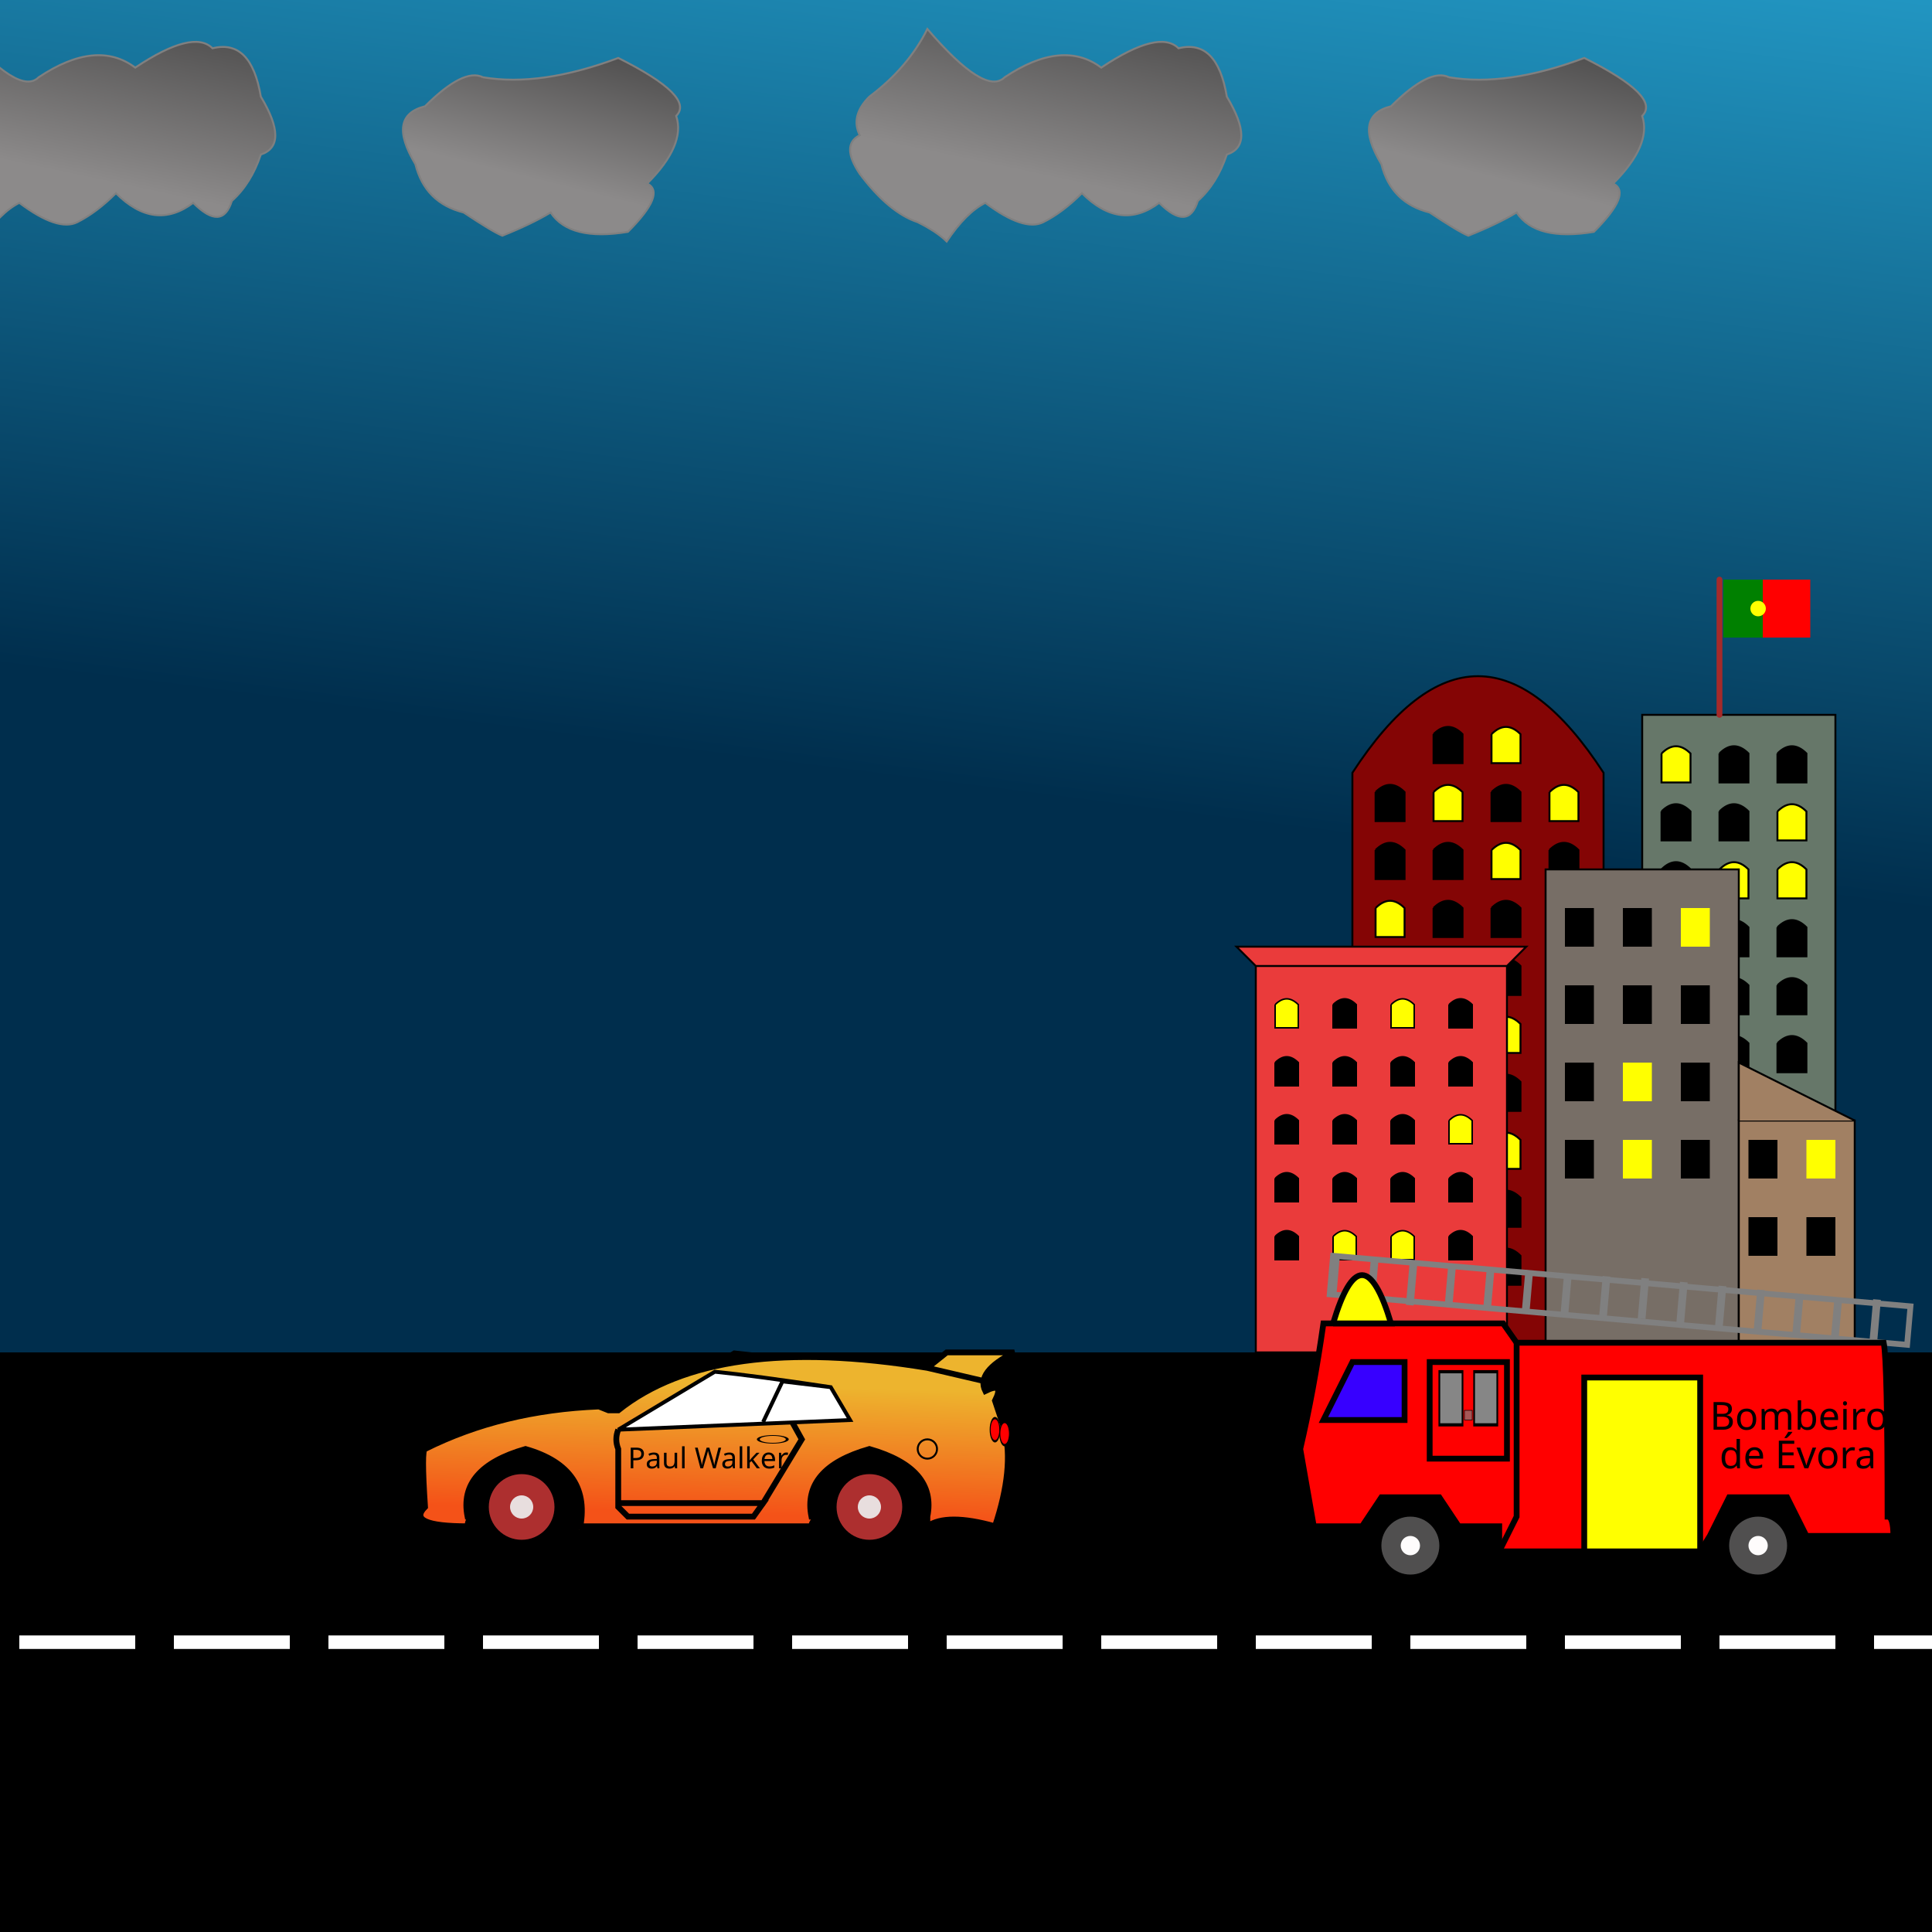
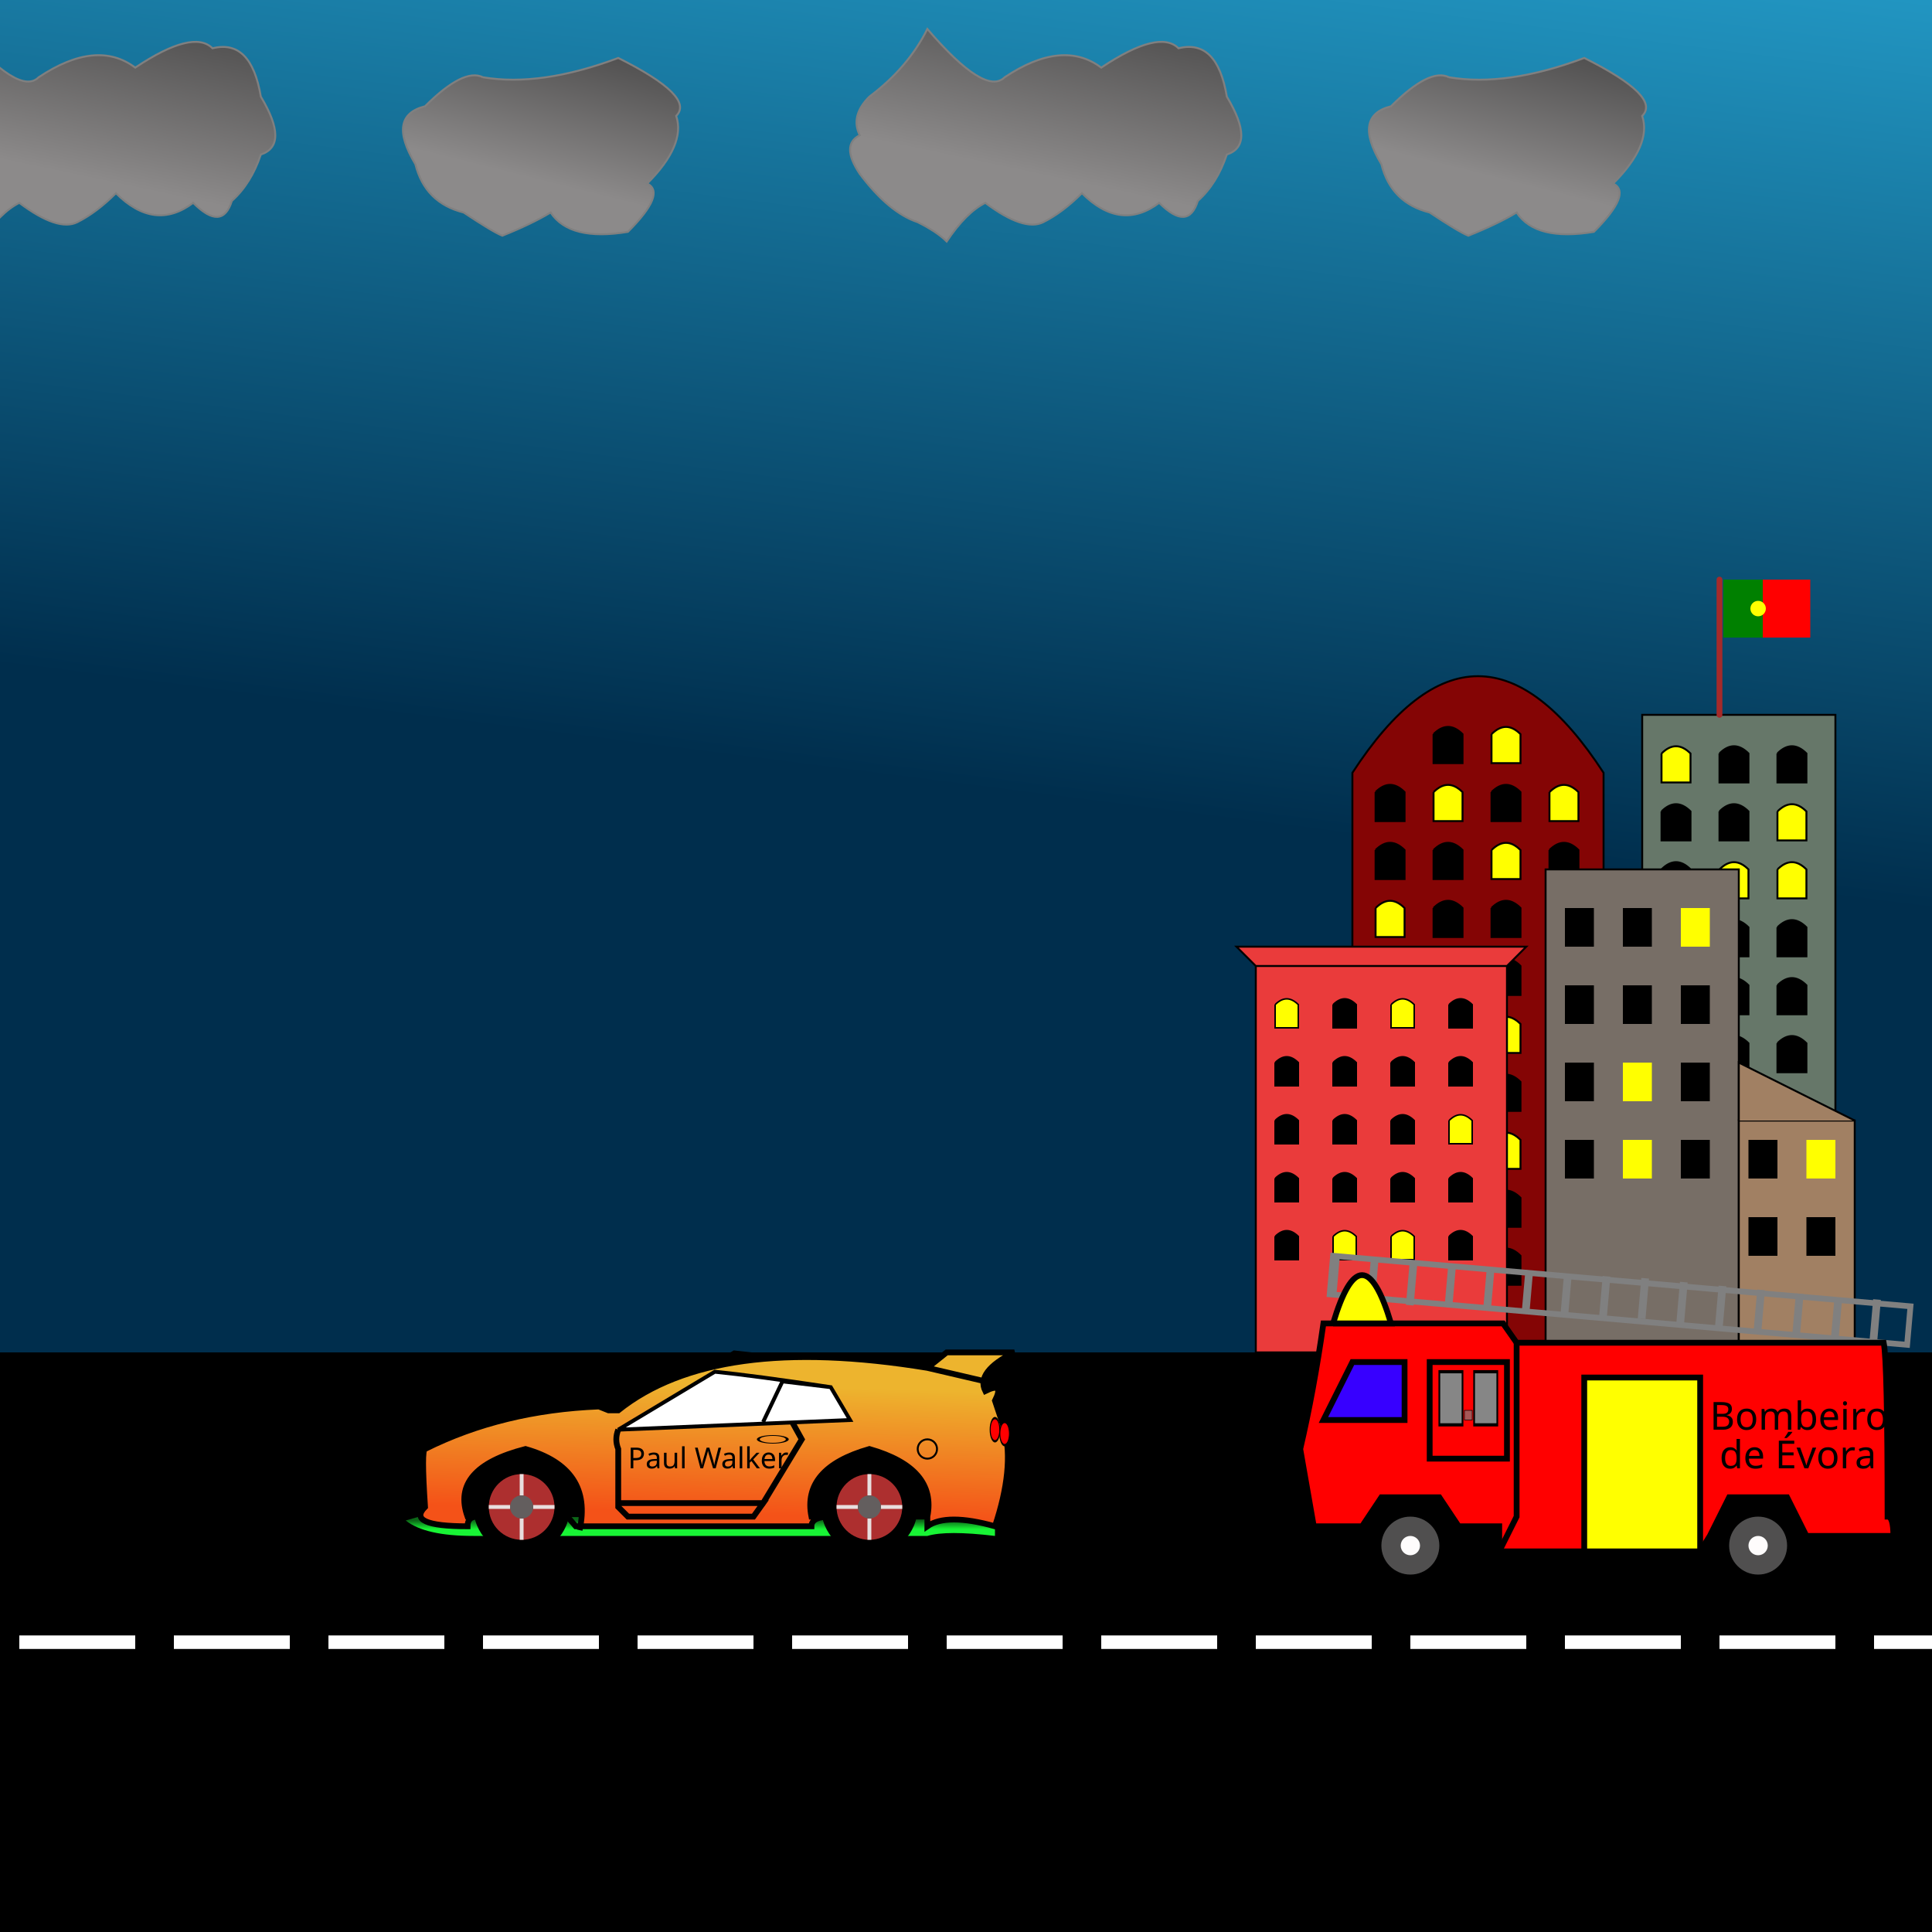
<svg xmlns="http://www.w3.org/2000/svg" xmlns:xlink="http://www.w3.org/1999/xlink" width="1000" height="1000">
  <defs>
    <g id="janelas1">
      <rect x="0" y="0" width="15" height="20" />
    </g>
    <path id="janelas2" stroke="black" fill="" d="             M 0 0             L 0 15             L 15 15             L 15 0             Q 7.5 -7.5 0 0          " />
    <linearGradient id="gradienteCeu" x1="55%" y1="-20%" x2="40%" y2="80%">
      <stop offset="0%" style="stop-color:#33ccff;stop-opacity:1" />
      <stop offset="70%" style="stop-color:#002e4d;stop-opacity:1" />
    </linearGradient>
    <linearGradient id="gradienteNuvens" x1="85%" y1="0%" x2="50%" y2="90%">
      <stop offset="0%" style="stop-color:#504f4f;stop-opacity:1" />
      <stop offset="80%" style="stop-color:#8c8a8a;stop-opacity:1" />
    </linearGradient>
    <path id="NuvemTipo1" stroke="gray" fill="url(#gradienteNuvens)" d="             M 750 40             Q 740 35 720 55             Q 700 60 715 85             Q 720 105 740 110             Q 755 120 760 122             Q 775 116 785 110             Q 795 125 825 120             Q 845 100 835 95             Q 855 75 850 60             Q 860 50 820 30             Q 780 45 750 40         " />
    <path id="NuvemTipo2" stroke="gray" fill="url(#gradienteNuvens)" d="             M 450 50             Q 440 60 445 70             Q 435 75 445 90             Q 460 110 475 115             Q 485 120 490 125             Q 500 110 510 105             Q 530 120 540 115             Q 550 110 560 100             Q 580 120 600 105             Q 615 120 620 104             Q 630 95 635 80             Q 650 75 635 50             Q 630 20 610 25             Q 600 15 570 35             Q 550 20 520 40             Q 510 50 480 15             Q 470 35 450 50         " />
    <g id="rodas">
      <circle cx="0" cy="0" r="20" fill="#000000" />
      <circle cx="0" cy="0" r="15" fill="#504f4f" />
      <circle cx="0" cy="0" r="5" fill="#fefcfc" />
    </g>
    <path id="sirene" stroke="black" fill="yellow" stroke-width="3" d="         M 0 0         L 30 0         Q 15 -50 0 0         " />
    <path id="janelaCondutor" stroke="black" stroke-width="3" d="         M 0 0          L 27 0         L 27 30         L -15 30         z         " />
    <g id="retangulos">
      <rect width="40" height="50" stroke="black" stroke-width="3" />
    </g>
    <g id="escadas">
      <rect width="3" height="20" stroke="gray" fill="gray" stroke-width="1" />
    </g>
    <g id="carroBombeiro">
      <path stroke="black" stroke-width="3" d="             M 225 495             L 275 495" />
      <use xlink:href="#rodas" transform="translate(250,500)" />
      <use xlink:href="#rodas" transform="translate(430,500)" />
      <use xlink:href="#retangulos" transform="translate(192,490) scale(0.8,0.4)" fill="black" />
      <use xlink:href="#retangulos" transform="translate(275,488) scale(0.5,0.4)" fill="black" />
      <rect width="300" height="20" stroke="gray" fill="none" stroke-width="3" transform="translate(210,350) rotate(5)" />
      <use xlink:href="#escadas" transform="translate(210,350) rotate(5)" />
      <use xlink:href="#escadas" transform="translate(230,352) rotate(5)" />
      <use xlink:href="#escadas" transform="translate(250,355) rotate(5)" />
      <use xlink:href="#escadas" transform="translate(270,356) rotate(5)" />
      <use xlink:href="#escadas" transform="translate(290,357) rotate(5)" />
      <use xlink:href="#escadas" transform="translate(310,358) rotate(5)" />
      <use xlink:href="#escadas" transform="translate(330,360) rotate(5)" />
      <use xlink:href="#escadas" transform="translate(350,361) rotate(5)" />
      <use xlink:href="#escadas" transform="translate(370,362) rotate(5)" />
      <use xlink:href="#escadas" transform="translate(390,364) rotate(5)" />
      <use xlink:href="#escadas" transform="translate(410,366) rotate(5)" />
      <use xlink:href="#escadas" transform="translate(430,368) rotate(5)" />
      <use xlink:href="#escadas" transform="translate(450,370) rotate(5)" />
      <use xlink:href="#escadas" transform="translate(470,372) rotate(5)" />
      <use xlink:href="#escadas" transform="translate(490,373) rotate(5)" />
      <path stroke="black" fill="red" stroke-width="3" d="                 M 200 490                 L 193 450                 Q 200 420 205 385                 L 298 385                 Q 298 385 305 395                 L 495 395                 Q 497 405 497 485                 Q 500 485 500 495                 L 445 495                 L 455 495                 L 445 475                 L 415 475                 L 405 495                 L 413 495                   L 405 495                  L 400 503                 L 296 503                 L 296 490                 L 275 490                 L 265 475                 L 235 475                 L 225 490             z " />
      <rect width="60" height="90" stroke="black" fill="yellow" transform="translate(340,413)" stroke-width="3" />
      <path stroke="black" stroke-width="3" d="             M 235 495             L 225 495" />
      <use xlink:href="#sirene" transform="translate(210,385)" />
      <use xlink:href="#janelaCondutor" fill="#3700ff" transform="translate(220,405)" />
      <use xlink:href="#retangulos" transform="translate(260,405)" fill="none" />
      <use xlink:href="#retangulos" transform="translate(265,410) scale(0.3,0.55)" fill="#868686" />
      <use xlink:href="#retangulos" transform="translate(283,410) scale(0.3,0.55)" fill="#868686" />
      <use xlink:href="#retangulos" transform="translate(278,430) scale(0.1,0.1)" fill="#a65656" />
      <path stroke="black" fill="none" stroke-width="3" d="             M 305 395             L 305 485             L 296 503             " />
      <text font-family="Calibri" font-size="20" x="405" y="440" fill="black">Bombeiros</text>
      <text font-family="Calibri" font-size="20" x="410" y="460" fill="black">de Évora</text>
    </g>
    <g id="rodasGtr">
-       <circle id="rodasGtr" cx="0" cy="0" r="25" fill="#000000" />
+       <circle cx="0" cy="0" r="25" fill="#000000" />
      <circle cx="0" cy="0" r="17" fill="#ad2f2f" />
-       <circle cx="0" cy="0" r="6" fill="#e8dede" />
+       <circle cx="0" cy="0" r="6" fill="#635e5e" />
+       <path stroke="#e8dede" fill="none" stroke-width="2" d="                 M 0 6                 L 0 17             " />
+       <path stroke="#e8dede" fill="none" stroke-width="2" d="                 M 0 -6                 L 0 -17             " />
+       <path stroke="#e8dede" fill="none" stroke-width="2" d="                 M 6 0                 L 17 0             " />
+       <path stroke="#e8dede" fill="none" stroke-width="2" d="                 M -6 0                 L -17 0             " />
    </g>
    <g id="circulos">
      <circle cx="0" cy="0" r="5" stroke="black" />
    </g>
    <g id="carroGtr">
      <linearGradient id="gradientegtr" x1="35%" y1="-20%" x2="23%" y2="100%">
        <stop offset="30%" style="stop-color:#edb42e;stop-opacity:1" />
        <stop offset="90%" style="stop-color:#f45218;stop-opacity:1" />
      </linearGradient>
+       <linearGradient id="luzneon" x1="50%" y1="10%" x2="50%" y2="120%">
+         <stop offset="10%" style="stop-color:#0c6818;stop-opacity:1" />
+         <stop offset="50%" style="stop-color:#18f435;stop-opacity:10" />
+       </linearGradient>
      <path id="janelagtr" stroke="black" stroke-width="2" d="                 M 130 250                 L 180 220                 Q 200 222 240 228                 L 215 225                 L 205 246                 L 215 225                 L 240 228                 L 250 245                 z" />
+       <path stroke="none" fill="url(#luzneon)" stroke-width="3" d="                 M 17 305                 L 10 307                 Q 20 315 45 315                 L 280 315                 Q 290 312 315 315                  L 315 306             " />
      <use xlink:href="#rodasGtr" transform="translate(70,300)" />
      <use xlink:href="#rodasGtr" transform="translate(250,300)" />
-       <path stroke="black" fill="url(#gradientegtr)" stroke-width="3" d="                 M 92 303                 L 98 310                 L 220 310                 Q 220 305 230 305                 L 220 305                 Q 215 280 250 270                 Q 285 280 280 305                 L 272 305                 L 280 305                 L 280 310                 Q 290 303 315 310                 Q 325 280 320 260                 L 315 245                 Q 320 235 310 240                 Q 305 230 325 220                 L 290 220                 L 280 228                 L 310 235                 L 280 228                 Q 170 210 120 250                 L 115 250                    L 110 248                 Q 60 250 20 270                 Q 18 270 20 300                 Q 10 310 42 310                 Q 42 305 47 305                 L 42 305                   Q 37 280 72 270                 Q 107 280 100 312             " />
+       <path stroke="black" fill="url(#gradientegtr)" stroke-width="3" d="                 M 92 303                 L 98 310                 L 220 310                 Q 220 305 230 305                 L 220 305                 Q 215 280 250 270                 Q 285 280 280 305                 L 272 305                 L 280 305                 L 280 310                 Q 290 303 315 310                 Q 325 280 320 260                 L 315 245                 Q 320 235 310 240                 Q 305 230 325 220                 L 290 220                 L 280 228                 L 310 235                 L 280 228                 Q 170 210 120 250                 L 115 250                    L 110 248                 Q 60 250 20 270                 Q 18 270 20 300                 Q 10 310 42 310                 Q 42 305 47 305                 L 42 305                   Q 33 280 72 270                 Q 107 280 100 312             " />
      <use xlink:href="#circulos" fill="none" transform="translate(280,270)" />
      <use xlink:href="#circulos" fill="red" transform="translate(315,260) scale(0.5,1.2)" />
      <use xlink:href="#circulos" fill="red" transform="translate(320,262) scale(0.5,1.2)" />
      <use xlink:href="#janelagtr" fill="white" transform="translate(-10,10)" />
      <path stroke="black" fill="none" stroke-width="3" d="             M 120 260             Q 118 265 120 270             L 120 300             L 125 305             L 190 305             L 195 298             L 120 298             L 195 298             L 215 265             L 210 256             " />
      <use xlink:href="#circulos" fill="none" transform="translate(200,265) scale(1.5,0.4)" />
      <text font-family="Calibri" font-size="15" x="125" y="280" fill="black">Paul Walker</text>
    </g>
    <g id="bandeira">
      <linearGradient id="gradienteBandeiraVerdeVermelho">
        <stop offset="0.45" stop-color="green" />
        <stop offset="0.4" stop-color="red" />
      </linearGradient>
      <line x1="160" y1="100" x2="160" y2="30" stroke-linecap="round" style="stroke:brown; stroke-width:3" />
      <rect x="162" y="30" width="45" height="30" fill="url(#gradienteBandeiraVerdeVermelho)" />
      <circle cx="180" cy="45" r="4" fill="yellow" />
    </g>
    <g id="placa">
      <line x1="20" y1="0" x2="20" y2="0" stroke-linecap="round" style="stroke:gray; stroke-width:6" />
      <rect x="-10" y="30" width="70" height="40" fill="white" stroke="black" rx="3" />
      <text font-family="Calibri" font-size="20" x="-3" y="67" fill="black">Évora</text>
      <use xlink:href="#simbolo" transform="translate(-5,35) scale(0.4)" />
    </g>
  </defs>
  <rect x="-600" y="-600" width="1200" height="1000" fill="url(#gradienteCeu)" transform="translate(500,500)" />
  <line x1="-300" y1="850" x2="1100" y2="850" style="stroke:black; stroke-width:300;" />
  <line x1="10" y1="850" x2="70" y2="850" style="stroke:white; stroke-width:7" />
  <line x1="90" y1="850" x2="150" y2="850" style="stroke:white; stroke-width:7" />
  <line x1="170" y1="850" x2="230" y2="850" style="stroke:white; stroke-width:7" />
  <line x1="250" y1="850" x2="310" y2="850" style="stroke:white; stroke-width:7" />
  <line x1="330" y1="850" x2="390" y2="850" style="stroke:white; stroke-width:7" />
  <line x1="410" y1="850" x2="470" y2="850" style="stroke:white; stroke-width:7" />
  <line x1="490" y1="850" x2="550" y2="850" style="stroke:white; stroke-width:7" />
  <line x1="570" y1="850" x2="630" y2="850" style="stroke:white; stroke-width:7" />
  <line x1="650" y1="850" x2="710" y2="850" style="stroke:white; stroke-width:7" />
  <line x1="730" y1="850" x2="790" y2="850" style="stroke:white; stroke-width:7" />
  <line x1="810" y1="850" x2="870" y2="850" style="stroke:white; stroke-width:7" />
  <line x1="890" y1="850" x2="950" y2="850" style="stroke:white; stroke-width:7" />
  <line x1="970" y1="850" x2="1030" y2="850" style="stroke:white; stroke-width:7" />
  <path stroke="black" fill="#840505" d="     M 830 700     L 700 700     L 700 400     Q 765 300 830 400     z" />
  <use xlink:href="#janelas2" transform="translate(742,380)" />
  <use xlink:href="#janelas2" fill="yellow" transform="translate(772,380)" />
  <use xlink:href="#janelas2" transform="translate(712,410)" />
  <use xlink:href="#janelas2" fill="yellow" transform="translate(742,410)" />
  <use xlink:href="#janelas2" transform="translate(772,410)" />
  <use xlink:href="#janelas2" fill="yellow" transform="translate(802,410)" />
  <use xlink:href="#janelas2" transform="translate(712,440)" />
  <use xlink:href="#janelas2" transform="translate(742,440)" />
  <use xlink:href="#janelas2" fill="yellow" transform="translate(772,440)" />
  <use xlink:href="#janelas2" transform="translate(802,440)" />
  <use xlink:href="#janelas2" fill="yellow" transform="translate(712,470)" />
  <use xlink:href="#janelas2" transform="translate(742,470)" />
  <use xlink:href="#janelas2" transform="translate(772,470)" />
  <use xlink:href="#janelas2" transform="translate(772,500)" />
  <use xlink:href="#janelas2" fill="yellow" transform="translate(772,530)" />
  <use xlink:href="#janelas2" transform="translate(772,560)" />
  <use xlink:href="#janelas2" fill="yellow" transform="translate(772,590)" />
  <use xlink:href="#janelas2" transform="translate(772,620)" />
  <use xlink:href="#janelas2" transform="translate(772,650)" />
  <rect x="0" y="0" width="100" height="330" stroke="black" fill="#667769" transform="translate(850,370)" />
  <use xlink:href="#janelas2" transform="translate(860,450)" />
  <use xlink:href="#janelas2" fill="yellow" transform="translate(890,450)" />
  <use xlink:href="#janelas2" transform="translate(890,480)" />
  <use xlink:href="#janelas2" transform="translate(890,510)" />
  <use xlink:href="#janelas2" transform="translate(890,540)" />
  <rect x="0" y="0" width="100" height="250" stroke="black" fill="#776e66" transform="translate(800,450)" />
  <rect x="0" y="0" width="60" height="120" stroke="black" fill="#a18063" transform="translate(900,580)" />
  <path stroke="black" fill="#a18063" d="     M 900 580     L 900 550     L 960 580" />
  <path stroke="black" fill="#ea3b3b" d="     M 780 700     L 650 700     L 650 500     L 640 490     L 790 490     L 780 500     L 650 500     L 780 500     z " />
  <use xlink:href="#janelas2" fill="yellow" transform="translate(660,520) scale(0.8,0.8)" />
  <use xlink:href="#janelas2" transform="translate(660,550) scale(0.8,0.8)" />
  <use xlink:href="#janelas2" transform="translate(660,580) scale(0.8,0.8)" />
  <use xlink:href="#janelas2" transform="translate(660,610) scale(0.8,0.8)" />
  <use xlink:href="#janelas2" transform="translate(660,640) scale(0.8,0.8)" />
  <use xlink:href="#janelas2" transform="translate(690,520) scale(0.8,0.8)" />
  <use xlink:href="#janelas2" transform="translate(690,550) scale(0.8,0.8)" />
  <use xlink:href="#janelas2" transform="translate(690,580) scale(0.8,0.8)" />
  <use xlink:href="#janelas2" transform="translate(690,610) scale(0.8,0.8)" />
  <use xlink:href="#janelas2" fill="yellow" transform="translate(690,640) scale(0.8,0.8)" />
  <use xlink:href="#janelas2" fill="yellow" transform="translate(720,520) scale(0.8,0.8)" />
  <use xlink:href="#janelas2" transform="translate(720,550) scale(0.8,0.8)" />
  <use xlink:href="#janelas2" transform="translate(720,580) scale(0.8,0.8)" />
  <use xlink:href="#janelas2" transform="translate(720,610) scale(0.8,0.8)" />
  <use xlink:href="#janelas2" fill="yellow" transform="translate(720,640) scale(0.8,0.8)" />
  <use xlink:href="#janelas2" transform="translate(750,520) scale(0.8,0.8)" />
  <use xlink:href="#janelas2" transform="translate(750,550) scale(0.8,0.8)" />
  <use xlink:href="#janelas2" fill="yellow" transform="translate(750,580) scale(0.8,0.8)" />
  <use xlink:href="#janelas2" transform="translate(750,610) scale(0.8,0.8)" />
  <use xlink:href="#janelas2" transform="translate(750,640) scale(0.8,0.8)" />
  <use xlink:href="#janelas1" transform="translate(810,470)" />
  <use xlink:href="#janelas1" transform="translate(810,510)" />
  <use xlink:href="#janelas1" transform="translate(810,550)" />
  <use xlink:href="#janelas1" transform="translate(810,590)" />
  <use xlink:href="#janelas1" transform="translate(840,470)" />
  <use xlink:href="#janelas1" transform="translate(840,510)" />
  <use xlink:href="#janelas1" fill="yellow" transform="translate(840,550)" />
  <use xlink:href="#janelas1" fill="yellow" transform="translate(840,590)" />
  <use xlink:href="#janelas1" fill="yellow" transform="translate(870,470)" />
  <use xlink:href="#janelas1" transform="translate(870,510)" />
  <use xlink:href="#janelas1" transform="translate(870,550)" />
  <use xlink:href="#janelas1" transform="translate(870,590)" />
  <use xlink:href="#janelas1" transform="translate(905,590)" />
  <use xlink:href="#janelas1" transform="translate(905,630)" />
  <use xlink:href="#janelas1" fill="yellow" transform="translate(935,590)" />
  <use xlink:href="#janelas1" transform="translate(935,630)" />
  <use xlink:href="#janelas2" fill="yellow" transform="translate(860,390)" />
  <use xlink:href="#janelas2" transform="translate(860,420)" />
  <use xlink:href="#janelas2" transform="translate(890,390)" />
  <use xlink:href="#janelas2" transform="translate(890,420)" />
  <use xlink:href="#janelas2" transform="translate(920,390)" />
  <use xlink:href="#janelas2" fill="yellow" transform="translate(920,420)" />
  <use xlink:href="#janelas2" fill="yellow" transform="translate(920,450)" />
  <use xlink:href="#janelas2" transform="translate(920,480)" />
  <use xlink:href="#janelas2" transform="translate(920,510)" />
  <use xlink:href="#janelas2" transform="translate(920,540)" />
  <use xlink:href="#NuvemTipo1" />
  <use xlink:href="#NuvemTipo1" transform="translate(-500,0)" />
  <use xlink:href="#NuvemTipo2" />
  <use xlink:href="#NuvemTipo2" transform="translate(-500,0)" />
  <use xlink:href="#bandeira" transform="translate(730,270)" />
  <use id="carroBombeiroUsado" xlink:href="#carroBombeiro" transform="translate(480,300)" />
  <use id="carroGtrUsado" xlink:href="#carroGtr" transform="translate(200,480)" />
</svg>
